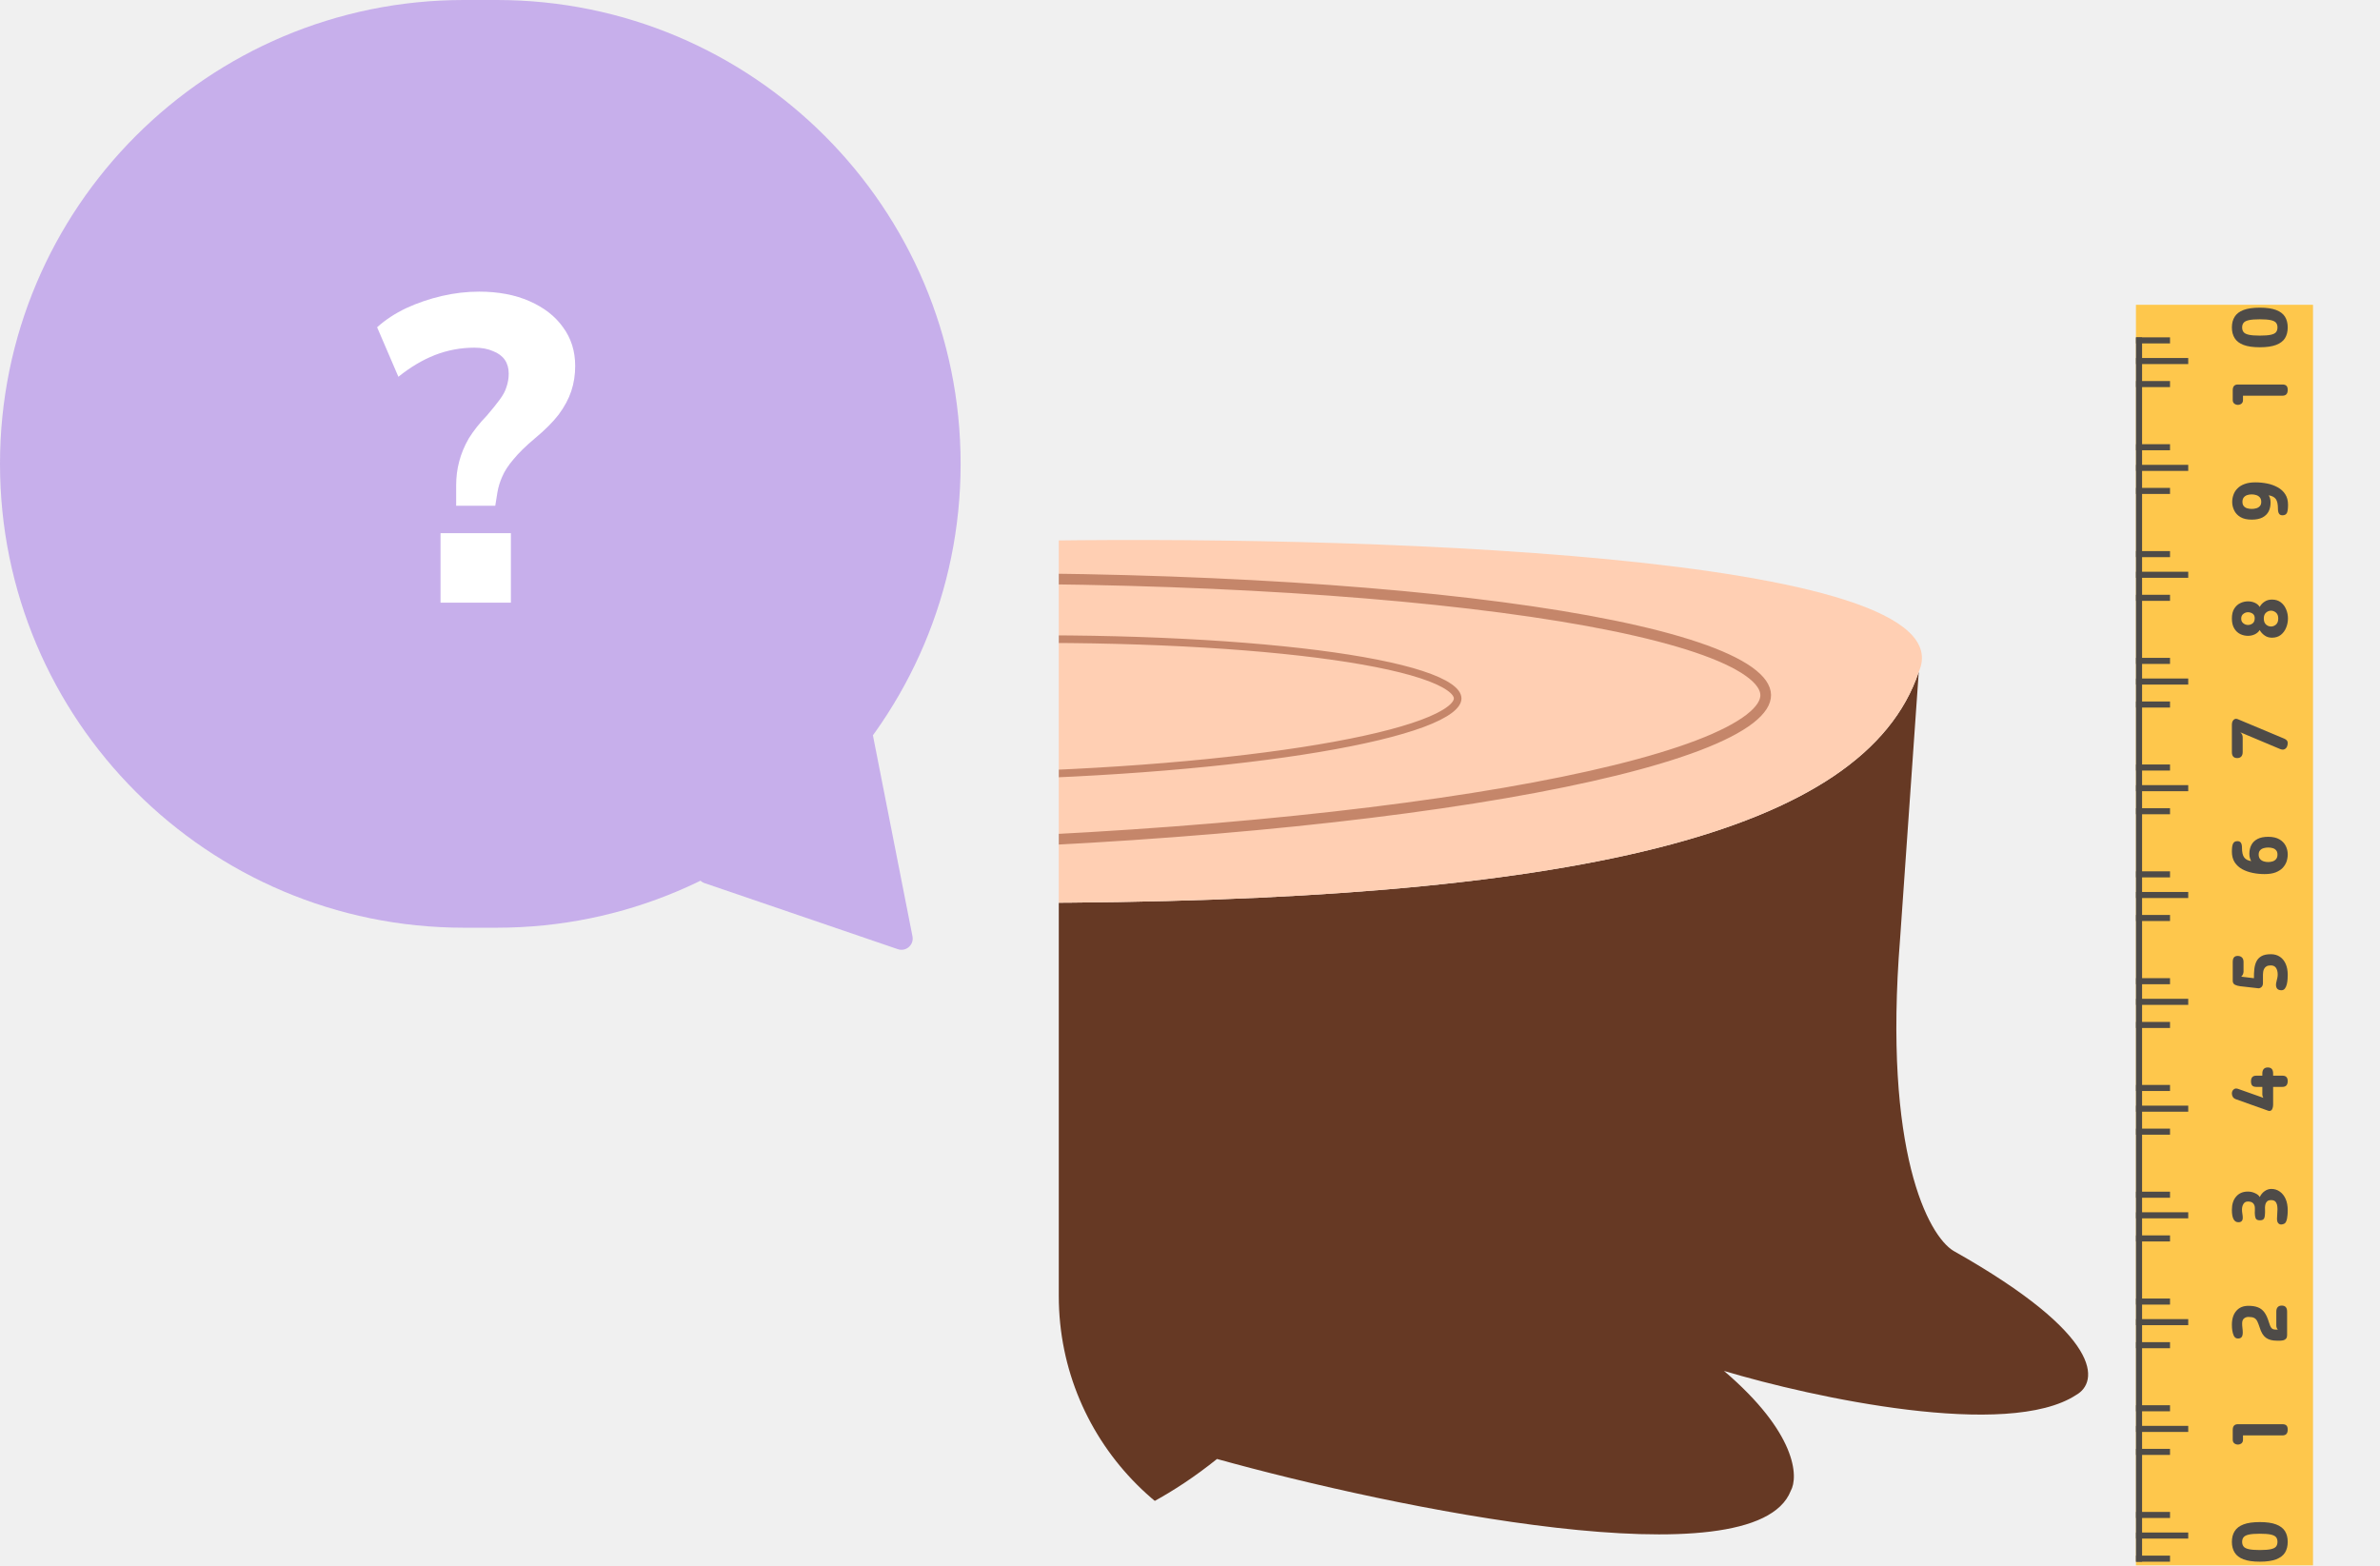
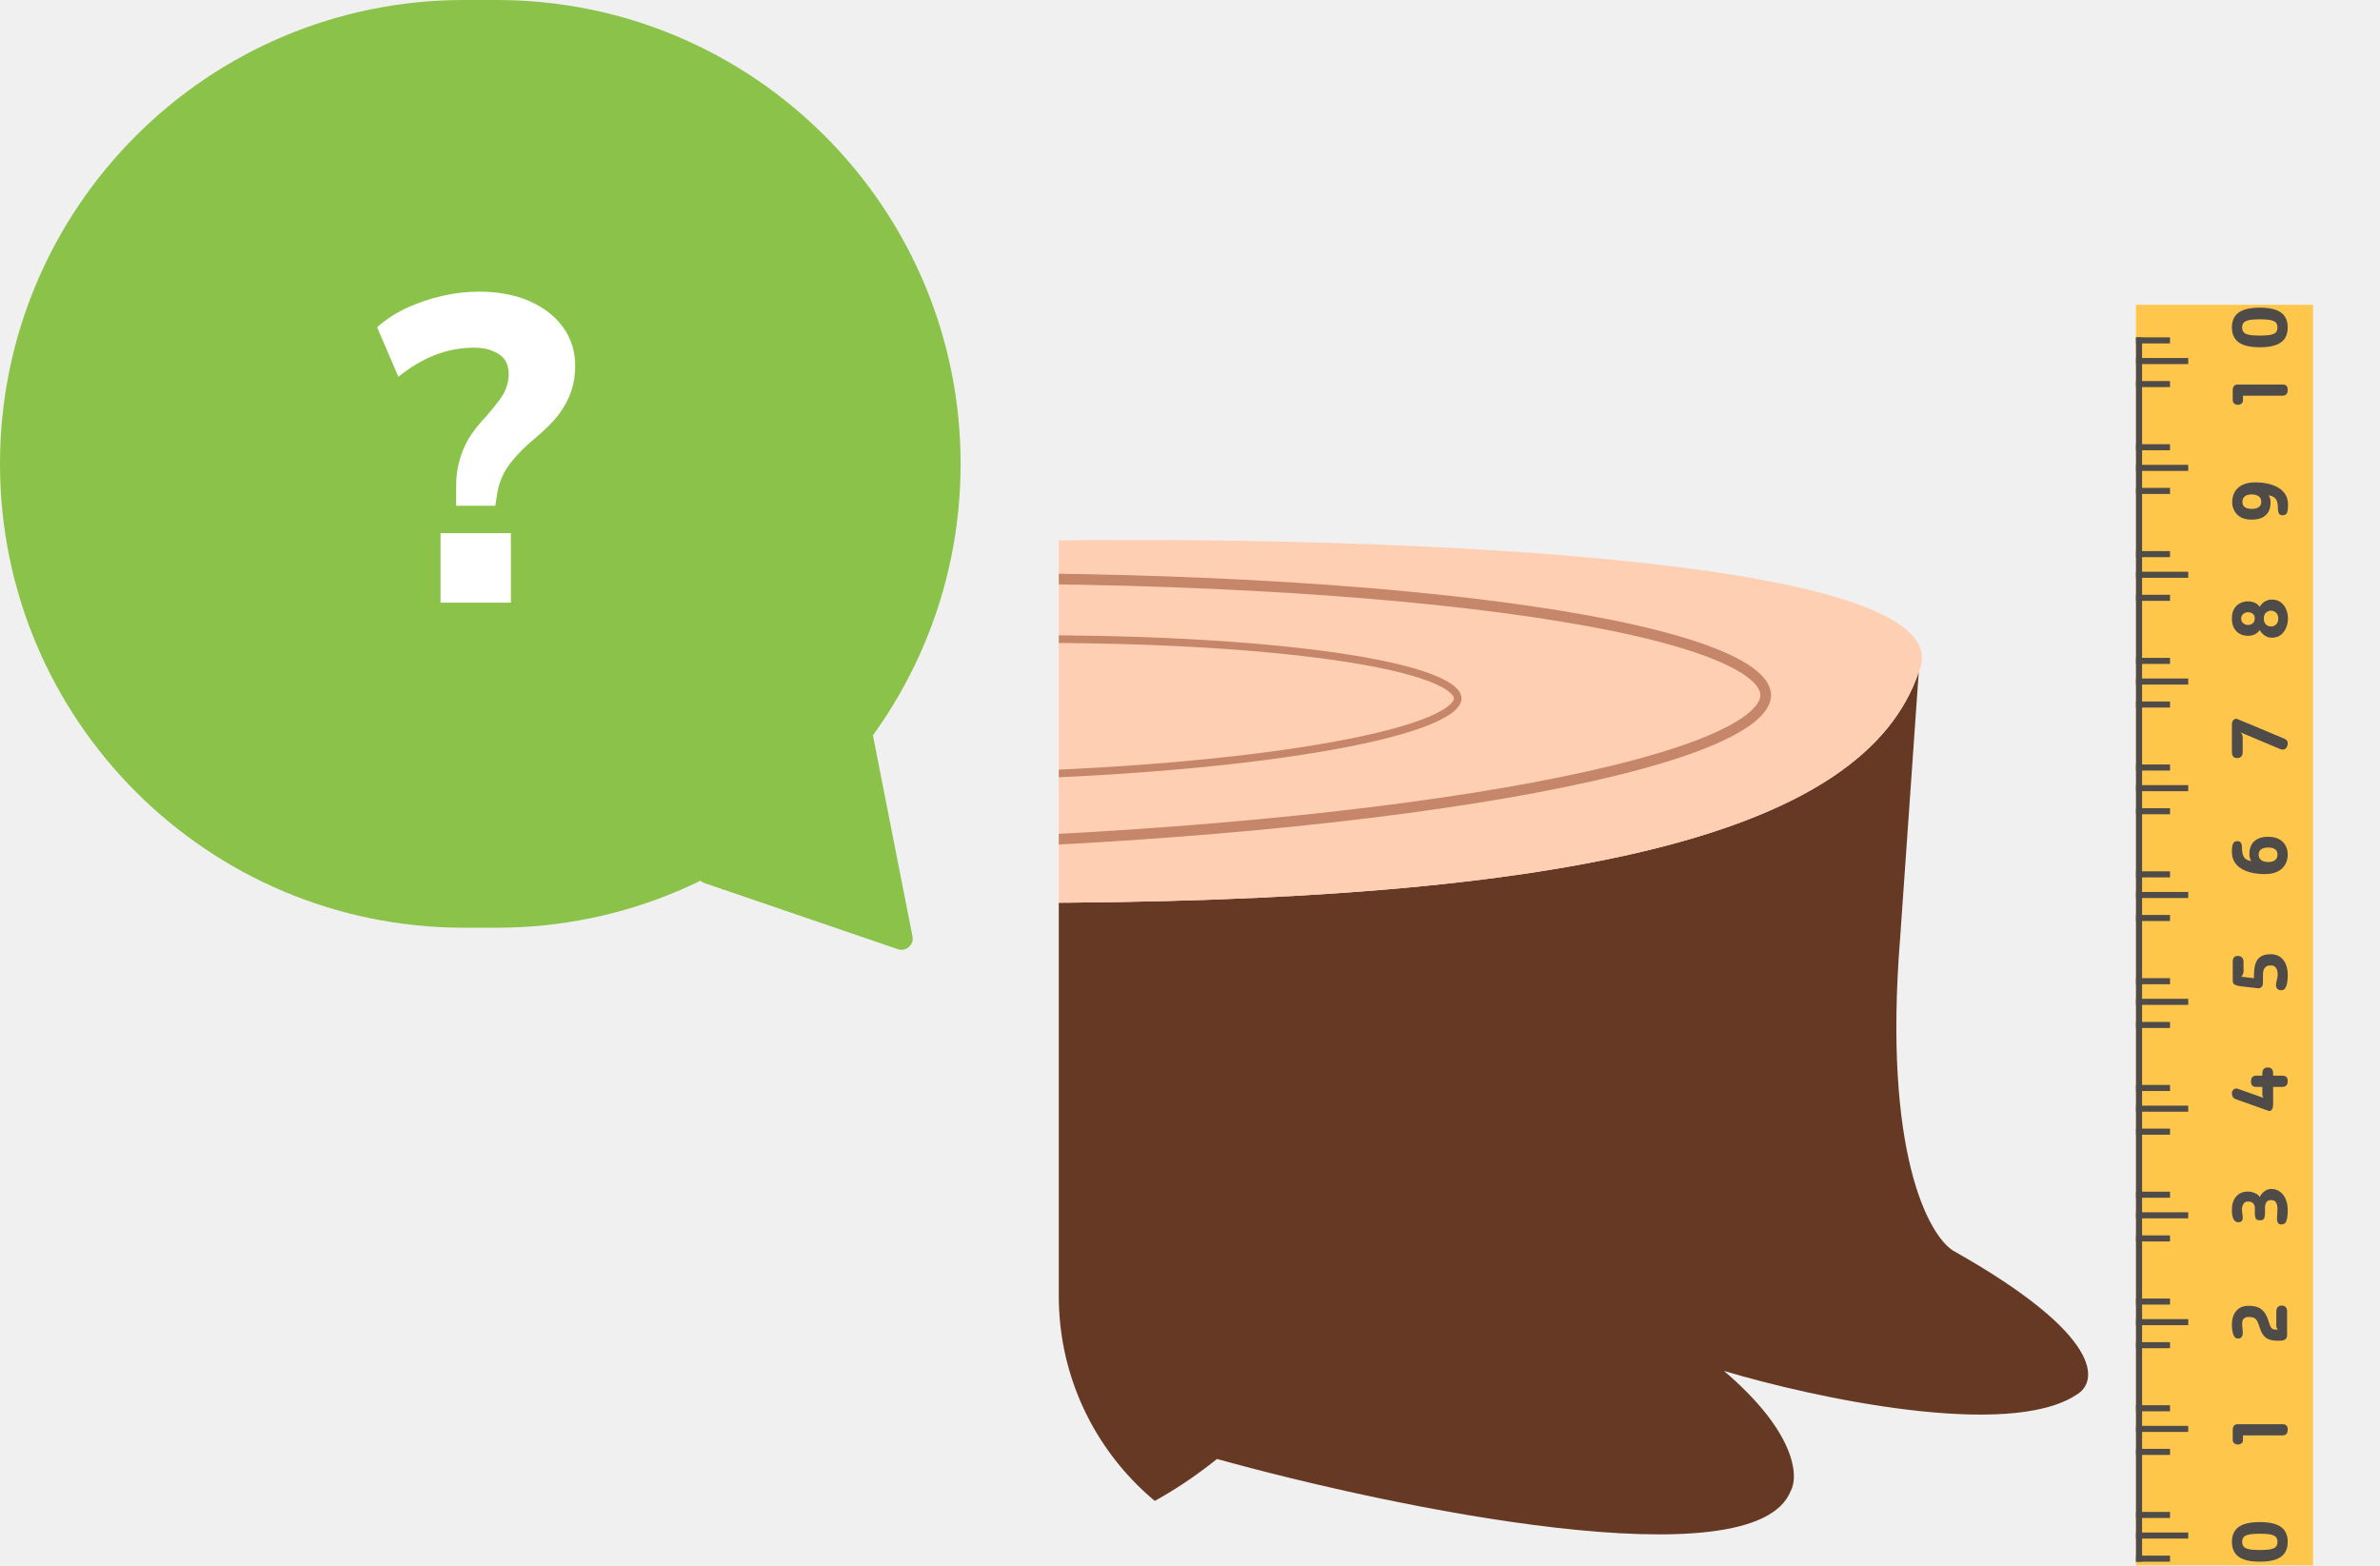
<svg xmlns="http://www.w3.org/2000/svg" width="263" height="173" viewBox="0 0 263 173" fill="none">
  <mask id="mask0_468_2566" style="mask-type:alpha" maskUnits="userSpaceOnUse" x="117" y="30" width="146" height="143">
    <path d="M117 42.565C117 36.051 122.281 30.77 128.794 30.77H233.47C249.754 30.77 262.955 43.972 262.955 60.257V160.902C262.955 167.416 257.675 172.696 251.161 172.696H146.486C130.201 172.696 117 159.495 117 143.21V42.565Z" fill="#ACE38C" />
  </mask>
  <g mask="url(#mask0_468_2566)">
    <path d="M134.484 161.226C153.945 166.632 193.869 174.908 197.879 164.764C198.763 163.192 198.527 158.336 190.507 151.496C200.336 154.444 221.88 159.103 229.429 154.149C231.886 152.773 232.613 147.663 215.865 138.227C213.113 136.556 208.081 127.317 209.968 103.729L212.032 74.243C206.044 92.108 174.199 99.775 112.369 99.775V170.367C115.711 170.563 124.813 169.01 134.484 161.226Z" fill="#663924" />
    <path d="M112.369 99.775C174.199 99.775 206.044 92.108 212.032 74.243C217.929 61.033 147.956 59.106 112.278 59.794L112.369 99.775Z" fill="#FFCFB3" />
    <path d="M94.589 64.059C122.41 63.501 147.619 64.711 165.883 67.114C175.019 68.317 182.39 69.814 187.475 71.528C190.021 72.386 191.959 73.286 193.254 74.208C194.564 75.141 195.101 76.012 195.117 76.789C195.132 77.566 194.63 78.456 193.359 79.441C192.102 80.414 190.202 81.392 187.693 82.352C182.68 84.268 175.375 86.06 166.294 87.628C148.142 90.761 123.002 92.981 95.181 93.539C67.36 94.097 42.151 92.888 23.888 90.485C14.752 89.282 7.38 87.785 2.294 86.071C-0.252 85.213 -2.189 84.312 -3.484 83.39C-4.794 82.457 -5.331 81.587 -5.347 80.81C-5.362 80.033 -4.861 79.142 -3.589 78.157C-2.332 77.184 -0.432 76.207 2.077 75.247C7.09 73.331 14.396 71.539 23.477 69.971C41.629 66.838 66.769 64.617 94.589 64.059Z" stroke="#8D3E22" stroke-opacity="0.5" stroke-width="1.179" />
    <path d="M107.397 70.701C122.28 70.402 135.764 71.022 145.53 72.263C150.416 72.885 154.353 73.659 157.065 74.544C158.423 74.988 159.449 75.451 160.13 75.922C160.823 76.4 161.07 76.823 161.077 77.165C161.083 77.509 160.854 77.941 160.18 78.447C159.519 78.944 158.513 79.449 157.174 79.947C154.499 80.94 150.596 81.872 145.739 82.688C136.031 84.32 122.583 85.48 107.699 85.779C92.816 86.077 79.332 85.457 69.567 84.216C64.681 83.595 60.744 82.821 58.032 81.935C56.674 81.492 55.648 81.028 54.968 80.558C54.275 80.079 54.028 79.656 54.021 79.313C54.014 78.97 54.244 78.539 54.917 78.032C55.578 77.535 56.584 77.031 57.924 76.533C60.598 75.54 64.501 74.608 69.358 73.792C79.066 72.16 92.514 70.999 107.397 70.701Z" stroke="#8D3E22" stroke-opacity="0.5" stroke-width="0.841" />
  </g>
  <rect x="236.031" y="33.681" width="19.565" height="139.303" fill="#FEC74C" />
  <path d="M252.803 170.388C252.803 170.846 252.703 171.24 252.503 171.572C252.297 171.898 251.968 172.147 251.516 172.319C251.064 172.491 250.466 172.576 249.722 172.576C248.973 172.576 248.372 172.491 247.92 172.319C247.468 172.147 247.142 171.898 246.942 171.572C246.736 171.246 246.633 170.851 246.633 170.388C246.633 169.919 246.736 169.524 246.942 169.204C247.142 168.878 247.468 168.629 247.92 168.457C248.372 168.286 248.973 168.2 249.722 168.2C250.466 168.2 251.064 168.286 251.516 168.457C251.968 168.629 252.297 168.878 252.503 169.204C252.703 169.53 252.803 169.925 252.803 170.388ZM251.67 170.388C251.67 170.176 251.619 170.005 251.516 169.873C251.413 169.742 251.221 169.644 250.941 169.581C250.655 169.518 250.249 169.487 249.722 169.487C249.19 169.487 248.784 169.518 248.504 169.581C248.223 169.644 248.032 169.742 247.929 169.873C247.82 170.005 247.766 170.176 247.766 170.388C247.766 170.594 247.82 170.766 247.929 170.903C248.032 171.035 248.223 171.132 248.504 171.195C248.784 171.258 249.19 171.289 249.722 171.289C250.249 171.289 250.655 171.258 250.941 171.195C251.221 171.132 251.413 171.035 251.516 170.903C251.619 170.766 251.67 170.594 251.67 170.388ZM252.803 157.986C252.803 158.409 252.611 158.621 252.228 158.621L247.86 158.621L247.86 159.101C247.86 159.279 247.803 159.413 247.688 159.505C247.568 159.59 247.437 159.633 247.294 159.633C247.151 159.633 247.022 159.59 246.907 159.505C246.787 159.413 246.727 159.279 246.727 159.101L246.727 158.011C246.727 157.594 246.919 157.385 247.302 157.385L252.228 157.385C252.423 157.385 252.568 157.434 252.666 157.531C252.757 157.622 252.803 157.774 252.803 157.986ZM252.734 147.555C252.734 147.715 252.697 147.838 252.623 147.924C252.548 148.01 252.454 148.07 252.34 148.104C252.225 148.133 252.102 148.15 251.971 148.155C251.839 148.155 251.716 148.155 251.602 148.155C251.092 148.155 250.689 148.047 250.392 147.829C250.094 147.612 249.865 147.234 249.705 146.697C249.608 146.405 249.519 146.176 249.439 146.01C249.353 145.838 249.239 145.715 249.096 145.641C248.947 145.567 248.738 145.529 248.469 145.529C248.28 145.529 248.117 145.584 247.98 145.693C247.837 145.801 247.766 145.99 247.766 146.259C247.766 146.419 247.777 146.588 247.8 146.765C247.823 146.937 247.834 147.1 247.834 147.254C247.834 147.483 247.791 147.652 247.705 147.761C247.62 147.864 247.488 147.915 247.311 147.915C247.076 147.915 246.913 147.795 246.822 147.555C246.696 147.252 246.633 146.868 246.633 146.405C246.633 145.747 246.796 145.232 247.122 144.86C247.442 144.488 247.889 144.302 248.461 144.302C248.884 144.302 249.239 144.359 249.525 144.474C249.811 144.588 250.048 144.777 250.237 145.04C250.426 145.303 250.586 145.658 250.718 146.104C250.809 146.419 250.906 146.637 251.009 146.757C251.107 146.871 251.253 146.928 251.447 146.928L251.713 146.928C251.599 146.814 251.542 146.662 251.542 146.473L251.542 144.937C251.542 144.726 251.593 144.563 251.696 144.448C251.799 144.334 251.948 144.277 252.142 144.277C252.537 144.277 252.734 144.497 252.734 144.937L252.734 147.555ZM252.803 133.745C252.803 133.974 252.794 134.157 252.777 134.294C252.766 134.431 252.749 134.554 252.726 134.663C252.669 134.943 252.58 135.124 252.46 135.204C252.334 135.278 252.208 135.315 252.082 135.315C251.951 135.315 251.842 135.267 251.756 135.169C251.665 135.072 251.619 134.906 251.619 134.672C251.619 134.511 251.627 134.34 251.644 134.157C251.662 133.974 251.67 133.796 251.67 133.625C251.67 133.442 251.653 133.276 251.619 133.127C251.579 132.972 251.51 132.849 251.413 132.758C251.31 132.666 251.161 132.621 250.967 132.621C250.778 132.621 250.635 132.664 250.537 132.749C250.44 132.835 250.374 132.944 250.34 133.075C250.306 133.207 250.289 133.339 250.289 133.47C250.289 133.562 250.291 133.653 250.297 133.745C250.297 133.836 250.297 133.922 250.297 134.002C250.297 134.26 250.266 134.466 250.203 134.62C250.14 134.775 249.983 134.852 249.731 134.852C249.479 134.852 249.322 134.778 249.259 134.629C249.196 134.474 249.164 134.274 249.164 134.028C249.164 133.948 249.167 133.865 249.173 133.779C249.173 133.688 249.173 133.596 249.173 133.505C249.173 133.304 249.116 133.133 249.001 132.99C248.881 132.847 248.681 132.775 248.401 132.775C248.183 132.775 248.02 132.864 247.911 133.041C247.803 133.219 247.748 133.424 247.748 133.659C247.748 133.808 247.763 133.965 247.791 134.131C247.82 134.291 247.834 134.437 247.834 134.569C247.834 134.901 247.674 135.066 247.354 135.066C246.873 135.066 246.633 134.612 246.633 133.702C246.633 133.073 246.793 132.578 247.113 132.217C247.428 131.857 247.857 131.677 248.401 131.677C248.681 131.677 248.947 131.737 249.199 131.857C249.45 131.971 249.622 132.114 249.714 132.286C249.834 132.017 250.011 131.8 250.246 131.634C250.48 131.468 250.726 131.385 250.984 131.385C251.344 131.385 251.662 131.485 251.936 131.685C252.211 131.88 252.425 132.154 252.58 132.509C252.729 132.858 252.803 133.27 252.803 133.745ZM251.19 122.098C251.19 122.275 251.155 122.432 251.087 122.57C251.018 122.701 250.915 122.767 250.778 122.767C250.721 122.767 250.666 122.755 250.615 122.733L247.07 121.471C246.916 121.414 246.804 121.328 246.736 121.214C246.667 121.093 246.633 120.97 246.633 120.845C246.633 120.644 246.699 120.493 246.83 120.39C246.956 120.281 247.111 120.258 247.294 120.321L250.108 121.317C250.034 121.196 249.997 121.073 249.997 120.948L249.997 120.107L249.319 120.107C249.119 120.107 248.973 120.058 248.881 119.961C248.79 119.863 248.744 119.709 248.744 119.497C248.744 119.08 248.936 118.871 249.319 118.871L249.997 118.871L249.997 118.622C249.997 118.41 250.048 118.247 250.151 118.133C250.254 118.018 250.403 117.961 250.598 117.961C250.992 117.961 251.19 118.181 251.19 118.622L251.19 118.871L252.228 118.871C252.611 118.871 252.803 119.071 252.803 119.472C252.803 119.666 252.757 119.821 252.666 119.935C252.568 120.049 252.423 120.107 252.228 120.107L251.19 120.107L251.19 122.098ZM252.803 107.721C252.803 107.853 252.797 108.016 252.786 108.21C252.774 108.399 252.746 108.588 252.7 108.777C252.654 108.96 252.586 109.114 252.494 109.24C252.397 109.366 252.268 109.429 252.108 109.429C251.707 109.429 251.507 109.226 251.507 108.82C251.507 108.723 251.524 108.608 251.559 108.477C251.587 108.345 251.619 108.21 251.653 108.073C251.682 107.93 251.696 107.804 251.696 107.696C251.696 107.398 251.636 107.155 251.516 106.966C251.39 106.777 251.195 106.683 250.932 106.683C250.732 106.683 250.575 106.717 250.46 106.786C250.34 106.855 250.254 106.943 250.203 107.052C250.146 107.155 250.108 107.266 250.091 107.387C250.074 107.501 250.065 107.607 250.065 107.704L250.065 108.64C250.065 108.817 250.017 108.957 249.92 109.06C249.817 109.157 249.705 109.209 249.585 109.215L247.542 108.983C247.319 108.954 247.128 108.9 246.967 108.82C246.807 108.734 246.727 108.588 246.727 108.382L246.727 106.297C246.727 106.079 246.77 105.916 246.856 105.808C246.942 105.693 247.082 105.636 247.276 105.636C247.471 105.636 247.628 105.693 247.748 105.808C247.863 105.922 247.92 106.085 247.92 106.297L247.92 107.369C247.92 107.467 247.897 107.567 247.851 107.67C247.806 107.773 247.743 107.859 247.663 107.927C247.657 107.927 247.703 107.933 247.8 107.944C247.891 107.956 248.009 107.97 248.152 107.987C248.289 108.005 248.429 108.022 248.572 108.039C248.715 108.056 248.835 108.07 248.933 108.082C249.024 108.093 249.07 108.099 249.07 108.099C249.064 107.744 249.079 107.41 249.113 107.095C249.147 106.774 249.224 106.491 249.345 106.245C249.465 105.999 249.651 105.805 249.902 105.662C250.154 105.519 250.497 105.447 250.932 105.447C251.333 105.447 251.673 105.544 251.953 105.739C252.228 105.928 252.44 106.194 252.588 106.537C252.732 106.875 252.803 107.269 252.803 107.721ZM252.803 94.421C252.803 94.69 252.76 94.953 252.674 95.211C252.583 95.468 252.437 95.703 252.237 95.915C252.036 96.121 251.773 96.286 251.447 96.412C251.121 96.532 250.721 96.593 250.246 96.593C249.799 96.593 249.365 96.55 248.941 96.464C248.512 96.378 248.123 96.241 247.774 96.052C247.425 95.857 247.148 95.603 246.942 95.288C246.736 94.968 246.633 94.576 246.633 94.112C246.633 93.678 246.679 93.377 246.77 93.211C246.856 93.04 247.013 92.954 247.242 92.954C247.425 92.954 247.557 93.017 247.637 93.143C247.711 93.263 247.748 93.443 247.748 93.683C247.748 94.175 247.829 94.53 247.989 94.747C248.143 94.965 248.403 95.102 248.77 95.159C248.707 95.062 248.658 94.948 248.624 94.816C248.584 94.684 248.564 94.53 248.564 94.353C248.564 93.981 248.638 93.655 248.787 93.374C248.93 93.094 249.156 92.874 249.465 92.713C249.768 92.553 250.163 92.473 250.649 92.473C251.158 92.473 251.573 92.568 251.893 92.757C252.208 92.945 252.44 93.188 252.588 93.486C252.732 93.778 252.803 94.09 252.803 94.421ZM251.67 94.439C251.67 94.233 251.622 94.075 251.524 93.966C251.427 93.852 251.301 93.772 251.147 93.726C250.987 93.68 250.821 93.657 250.649 93.657C250.472 93.657 250.303 93.68 250.143 93.726C249.983 93.772 249.851 93.852 249.748 93.966C249.645 94.075 249.593 94.233 249.593 94.439C249.593 94.639 249.645 94.802 249.748 94.928C249.851 95.048 249.983 95.134 250.143 95.185C250.303 95.237 250.472 95.262 250.649 95.262C250.821 95.262 250.987 95.237 251.147 95.185C251.301 95.134 251.427 95.048 251.524 94.928C251.622 94.802 251.67 94.639 251.67 94.439ZM252.803 82.124C252.803 82.261 252.774 82.396 252.717 82.527C252.654 82.653 252.56 82.745 252.434 82.802C252.302 82.859 252.134 82.845 251.928 82.759L248.255 81.214C248.192 81.186 248.106 81.148 247.997 81.103C247.883 81.057 247.783 81.017 247.697 80.982C247.605 80.942 247.56 80.922 247.56 80.922C247.737 81.071 247.826 81.254 247.826 81.472L247.826 83.111C247.826 83.322 247.774 83.485 247.671 83.6C247.568 83.714 247.419 83.772 247.225 83.772C246.83 83.772 246.633 83.551 246.633 83.111L246.633 80.099C246.633 79.847 246.699 79.661 246.83 79.541C246.956 79.421 247.113 79.4 247.302 79.481L252.134 81.506C252.202 81.534 252.291 81.572 252.4 81.618C252.503 81.657 252.597 81.718 252.683 81.798C252.763 81.878 252.803 81.987 252.803 82.124ZM252.829 68.342C252.829 68.691 252.763 69.028 252.631 69.355C252.5 69.681 252.302 69.95 252.039 70.161C251.776 70.367 251.45 70.47 251.061 70.47C250.746 70.47 250.475 70.387 250.246 70.221C250.011 70.055 249.831 69.855 249.705 69.621C249.585 69.821 249.408 69.978 249.173 70.093C248.938 70.207 248.684 70.264 248.409 70.264C248.117 70.264 247.837 70.201 247.568 70.075C247.294 69.944 247.07 69.738 246.899 69.457C246.721 69.171 246.633 68.802 246.633 68.35C246.633 67.893 246.721 67.527 246.899 67.252C247.076 66.972 247.302 66.769 247.577 66.643C247.846 66.517 248.123 66.454 248.409 66.454C248.69 66.454 248.947 66.508 249.182 66.617C249.416 66.726 249.591 66.877 249.705 67.072C249.831 66.832 250.011 66.637 250.246 66.488C250.475 66.334 250.746 66.257 251.061 66.257C251.456 66.257 251.785 66.359 252.048 66.566C252.305 66.766 252.5 67.026 252.631 67.346C252.763 67.661 252.829 67.993 252.829 68.342ZM249.156 68.308C249.156 68.09 249.081 67.927 248.933 67.818C248.778 67.71 248.604 67.655 248.409 67.655C248.226 67.655 248.057 67.715 247.903 67.836C247.743 67.95 247.663 68.127 247.663 68.368C247.663 68.591 247.743 68.762 247.903 68.882C248.057 69.003 248.226 69.063 248.409 69.063C248.604 69.063 248.778 69.003 248.933 68.882C249.081 68.762 249.156 68.571 249.156 68.308ZM251.756 68.35C251.756 68.059 251.673 67.841 251.507 67.698C251.336 67.555 251.152 67.484 250.958 67.484C250.758 67.484 250.575 67.555 250.409 67.698C250.243 67.841 250.16 68.059 250.16 68.35C250.16 68.648 250.243 68.871 250.409 69.02C250.575 69.163 250.758 69.234 250.958 69.234C251.152 69.234 251.336 69.163 251.507 69.02C251.673 68.871 251.756 68.648 251.756 68.35ZM246.667 55.475C246.667 55.206 246.713 54.943 246.804 54.686C246.89 54.428 247.033 54.197 247.234 53.991C247.434 53.779 247.697 53.613 248.023 53.493C248.349 53.367 248.75 53.304 249.224 53.304C249.671 53.304 250.108 53.347 250.537 53.433C250.961 53.519 251.347 53.659 251.696 53.853C252.045 54.042 252.322 54.297 252.528 54.617C252.734 54.932 252.837 55.321 252.837 55.784C252.837 56.219 252.794 56.522 252.709 56.694C252.617 56.86 252.457 56.943 252.228 56.943C252.045 56.943 251.916 56.883 251.842 56.763C251.762 56.637 251.722 56.454 251.722 56.214C251.722 55.721 251.644 55.367 251.49 55.149C251.33 54.932 251.067 54.795 250.701 54.737C250.763 54.835 250.815 54.949 250.855 55.081C250.889 55.212 250.906 55.367 250.906 55.544C250.906 55.91 250.835 56.236 250.692 56.522C250.543 56.803 250.317 57.023 250.014 57.183C249.705 57.343 249.307 57.423 248.821 57.423C248.306 57.423 247.891 57.329 247.577 57.14C247.262 56.952 247.033 56.708 246.89 56.411C246.741 56.113 246.667 55.801 246.667 55.475ZM247.8 55.458C247.8 55.658 247.849 55.816 247.946 55.93C248.043 56.045 248.169 56.125 248.323 56.17C248.478 56.216 248.644 56.239 248.821 56.239C248.998 56.239 249.167 56.216 249.327 56.17C249.488 56.125 249.619 56.045 249.722 55.93C249.825 55.816 249.877 55.658 249.877 55.458C249.877 55.252 249.825 55.089 249.722 54.969C249.619 54.849 249.488 54.763 249.327 54.712C249.167 54.66 248.998 54.634 248.821 54.634C248.644 54.634 248.478 54.66 248.323 54.712C248.169 54.763 248.043 54.849 247.946 54.969C247.849 55.089 247.8 55.252 247.8 55.458ZM252.803 43.092C252.803 43.516 252.611 43.727 252.228 43.727L247.86 43.727L247.86 44.208C247.86 44.385 247.803 44.52 247.688 44.611C247.568 44.697 247.437 44.74 247.294 44.74C247.151 44.74 247.022 44.697 246.907 44.611C246.787 44.52 246.727 44.385 246.727 44.208L246.727 43.118C246.727 42.7 246.919 42.491 247.302 42.491L252.228 42.491C252.423 42.491 252.568 42.54 252.666 42.637C252.757 42.729 252.803 42.88 252.803 43.092ZM252.803 36.186C252.803 36.644 252.703 37.039 252.503 37.371C252.297 37.697 251.968 37.946 251.516 38.117C251.064 38.289 250.466 38.375 249.722 38.375C248.973 38.375 248.372 38.289 247.92 38.117C247.468 37.946 247.142 37.697 246.942 37.371C246.736 37.045 246.633 36.65 246.633 36.186C246.633 35.717 246.736 35.322 246.942 35.002C247.142 34.676 247.468 34.427 247.92 34.255C248.372 34.084 248.973 33.998 249.722 33.998C250.466 33.998 251.064 34.084 251.516 34.255C251.968 34.427 252.297 34.676 252.503 35.002C252.703 35.328 252.803 35.723 252.803 36.186ZM251.67 36.186C251.67 35.975 251.619 35.803 251.516 35.672C251.413 35.54 251.221 35.443 250.941 35.38C250.655 35.317 250.249 35.285 249.722 35.285C249.19 35.285 248.784 35.317 248.504 35.38C248.223 35.443 248.032 35.54 247.929 35.672C247.82 35.803 247.766 35.975 247.766 36.186C247.766 36.392 247.82 36.564 247.929 36.701C248.032 36.833 248.223 36.93 248.504 36.993C248.784 37.056 249.19 37.087 249.722 37.087C250.249 37.087 250.655 37.056 250.941 36.993C251.221 36.93 251.413 36.833 251.516 36.701C251.619 36.564 251.67 36.392 251.67 36.186Z" fill="#4E4B48" />
  <rect x="236.039" y="172.582" width="135.296" height="0.67" transform="rotate(-90 236.039 172.582)" fill="#4E4B48" />
  <rect x="236.043" y="171.908" width="3.754" height="0.67" fill="#4E4B48" />
  <rect x="236.043" y="167.079" width="3.754" height="0.67" fill="#4E4B48" />
  <rect x="236.043" y="169.354" width="5.766" height="0.67" fill="#4E4B48" />
  <rect x="236.043" y="160.109" width="3.754" height="0.67" fill="#4E4B48" />
  <rect x="236.043" y="155.288" width="3.754" height="0.67" fill="#4E4B48" />
  <rect x="236.043" y="157.569" width="5.766" height="0.67" fill="#4E4B48" />
  <rect x="236.043" y="148.318" width="3.754" height="0.67" fill="#4E4B48" />
  <rect x="236.043" y="143.497" width="3.754" height="0.67" fill="#4E4B48" />
  <rect x="236.043" y="145.771" width="5.766" height="0.67" fill="#4E4B48" />
  <rect x="236.043" y="136.52" width="3.754" height="0.67" fill="#4E4B48" />
  <rect x="236.043" y="131.69" width="3.754" height="0.67" fill="#4E4B48" />
  <rect x="236.043" y="133.965" width="5.766" height="0.67" fill="#4E4B48" />
  <rect x="236.043" y="124.721" width="3.754" height="0.67" fill="#4E4B48" />
  <rect x="236.043" y="119.893" width="3.754" height="0.67" fill="#4E4B48" />
  <rect x="236.043" y="122.181" width="5.766" height="0.67" fill="#4E4B48" />
  <rect x="236.043" y="112.93" width="3.754" height="0.67" fill="#4E4B48" />
  <rect x="236.043" y="108.094" width="3.754" height="0.67" fill="#4E4B48" />
  <rect x="236.043" y="110.375" width="5.766" height="0.67" fill="#4E4B48" />
  <rect x="236.043" y="101.109" width="3.754" height="0.67" fill="#4E4B48" />
  <rect x="236.043" y="96.288" width="3.754" height="0.67" fill="#4E4B48" />
  <rect x="236.043" y="98.569" width="5.766" height="0.67" fill="#4E4B48" />
  <rect x="236.043" y="89.311" width="3.754" height="0.67" fill="#4E4B48" />
  <rect x="236.043" y="84.481" width="3.754" height="0.67" fill="#4E4B48" />
  <rect x="236.043" y="86.763" width="5.766" height="0.67" fill="#4E4B48" />
  <rect x="236.043" y="77.519" width="3.754" height="0.67" fill="#4E4B48" />
  <rect x="236.043" y="72.698" width="3.754" height="0.67" fill="#4E4B48" />
  <rect x="236.043" y="74.98" width="5.766" height="0.67" fill="#4E4B48" />
  <rect x="236.043" y="65.728" width="3.754" height="0.67" fill="#4E4B48" />
  <rect x="236.043" y="60.899" width="3.754" height="0.67" fill="#4E4B48" />
  <rect x="236.043" y="63.181" width="5.766" height="0.67" fill="#4E4B48" />
  <rect x="236.043" y="53.915" width="3.754" height="0.67" fill="#4E4B48" />
  <rect x="236.043" y="49.087" width="3.754" height="0.67" fill="#4E4B48" />
  <rect x="236.043" y="51.368" width="5.766" height="0.67" fill="#4E4B48" />
  <rect x="236.043" y="42.108" width="3.754" height="0.67" fill="#4E4B48" />
  <rect x="236.043" y="37.28" width="3.754" height="0.67" fill="#4E4B48" />
  <rect x="236.043" y="39.562" width="5.766" height="0.67" fill="#4E4B48" />
-   <path d="M99.214 104.891C100.118 105.2 101.017 104.415 100.833 103.477L96.476 81.332C96.292 80.395 95.162 80.009 94.442 80.637L77.442 95.483C76.723 96.111 76.953 97.283 77.857 97.592L99.214 104.891Z" fill="#C7AFEB" />
-   <rect width="106.152" height="102.519" rx="51.259" fill="#C7AFEB" />
+   <path d="M99.214 104.891C100.118 105.2 101.017 104.415 100.833 103.477L96.476 81.332C96.292 80.395 95.162 80.009 94.442 80.637L77.442 95.483C76.723 96.111 76.953 97.283 77.857 97.592L99.214 104.891Z" fill="#8BC34A" />
+   <rect width="106.152" height="102.519" rx="51.259" fill="#8BC34A" />
  <path d="M50.408 55.892V53.636C50.408 52.708 50.52 51.828 50.744 50.996C50.968 50.132 51.32 49.284 51.8 48.452C52.312 47.62 52.984 46.772 53.816 45.908C54.392 45.236 54.856 44.66 55.208 44.18C55.592 43.668 55.848 43.188 55.976 42.74C56.136 42.26 56.216 41.78 56.216 41.3C56.216 40.692 56.072 40.18 55.784 39.764C55.496 39.348 55.064 39.028 54.488 38.804C53.912 38.548 53.224 38.42 52.424 38.42C50.92 38.42 49.464 38.692 48.056 39.236C46.68 39.78 45.336 40.58 44.024 41.636L41.672 36.164C42.6 35.332 43.672 34.628 44.888 34.052C46.136 33.476 47.448 33.028 48.824 32.708C50.2 32.388 51.576 32.228 52.952 32.228C55.064 32.228 56.92 32.58 58.52 33.284C60.12 33.988 61.352 34.948 62.216 36.164C63.112 37.38 63.56 38.804 63.56 40.436C63.56 41.428 63.416 42.356 63.128 43.22C62.84 44.084 62.376 44.948 61.736 45.812C61.096 46.644 60.216 47.524 59.096 48.452C58.104 49.284 57.32 50.052 56.744 50.756C56.168 51.428 55.752 52.068 55.496 52.676C55.24 53.252 55.064 53.828 54.968 54.404L54.728 55.892H50.408ZM48.68 66.596V58.916H56.456V66.596H48.68Z" fill="white" />
</svg>
